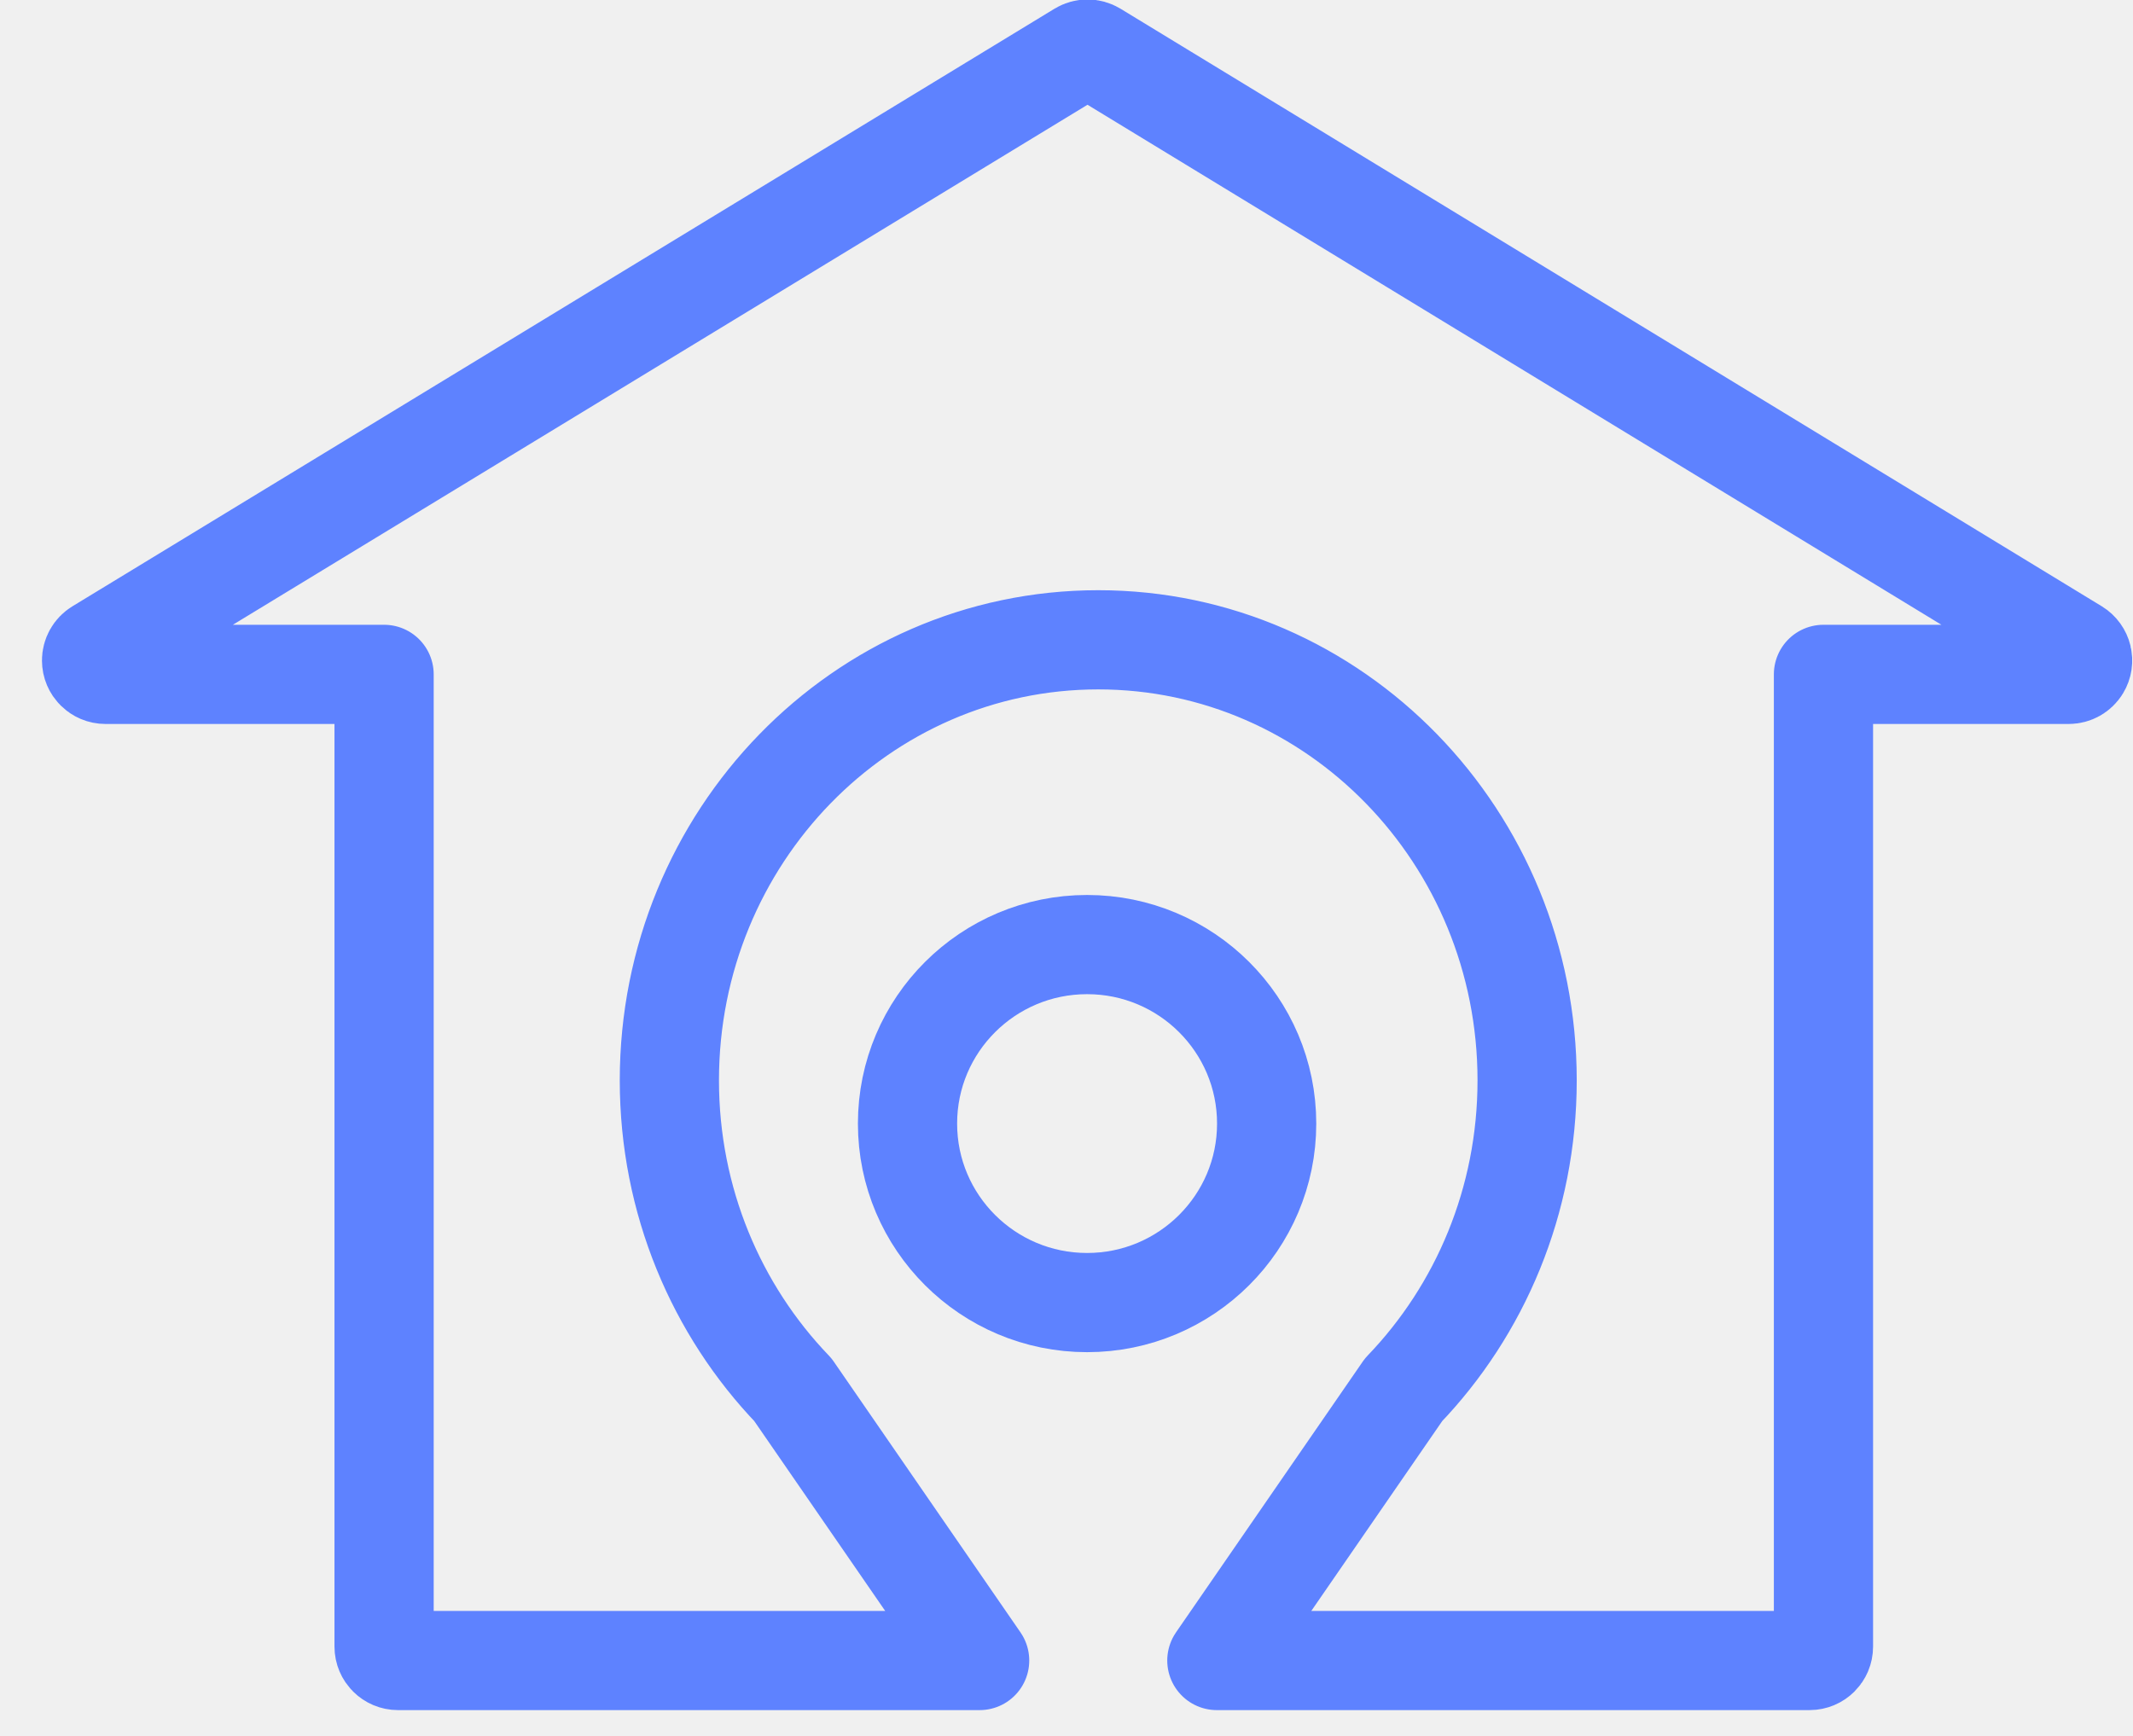
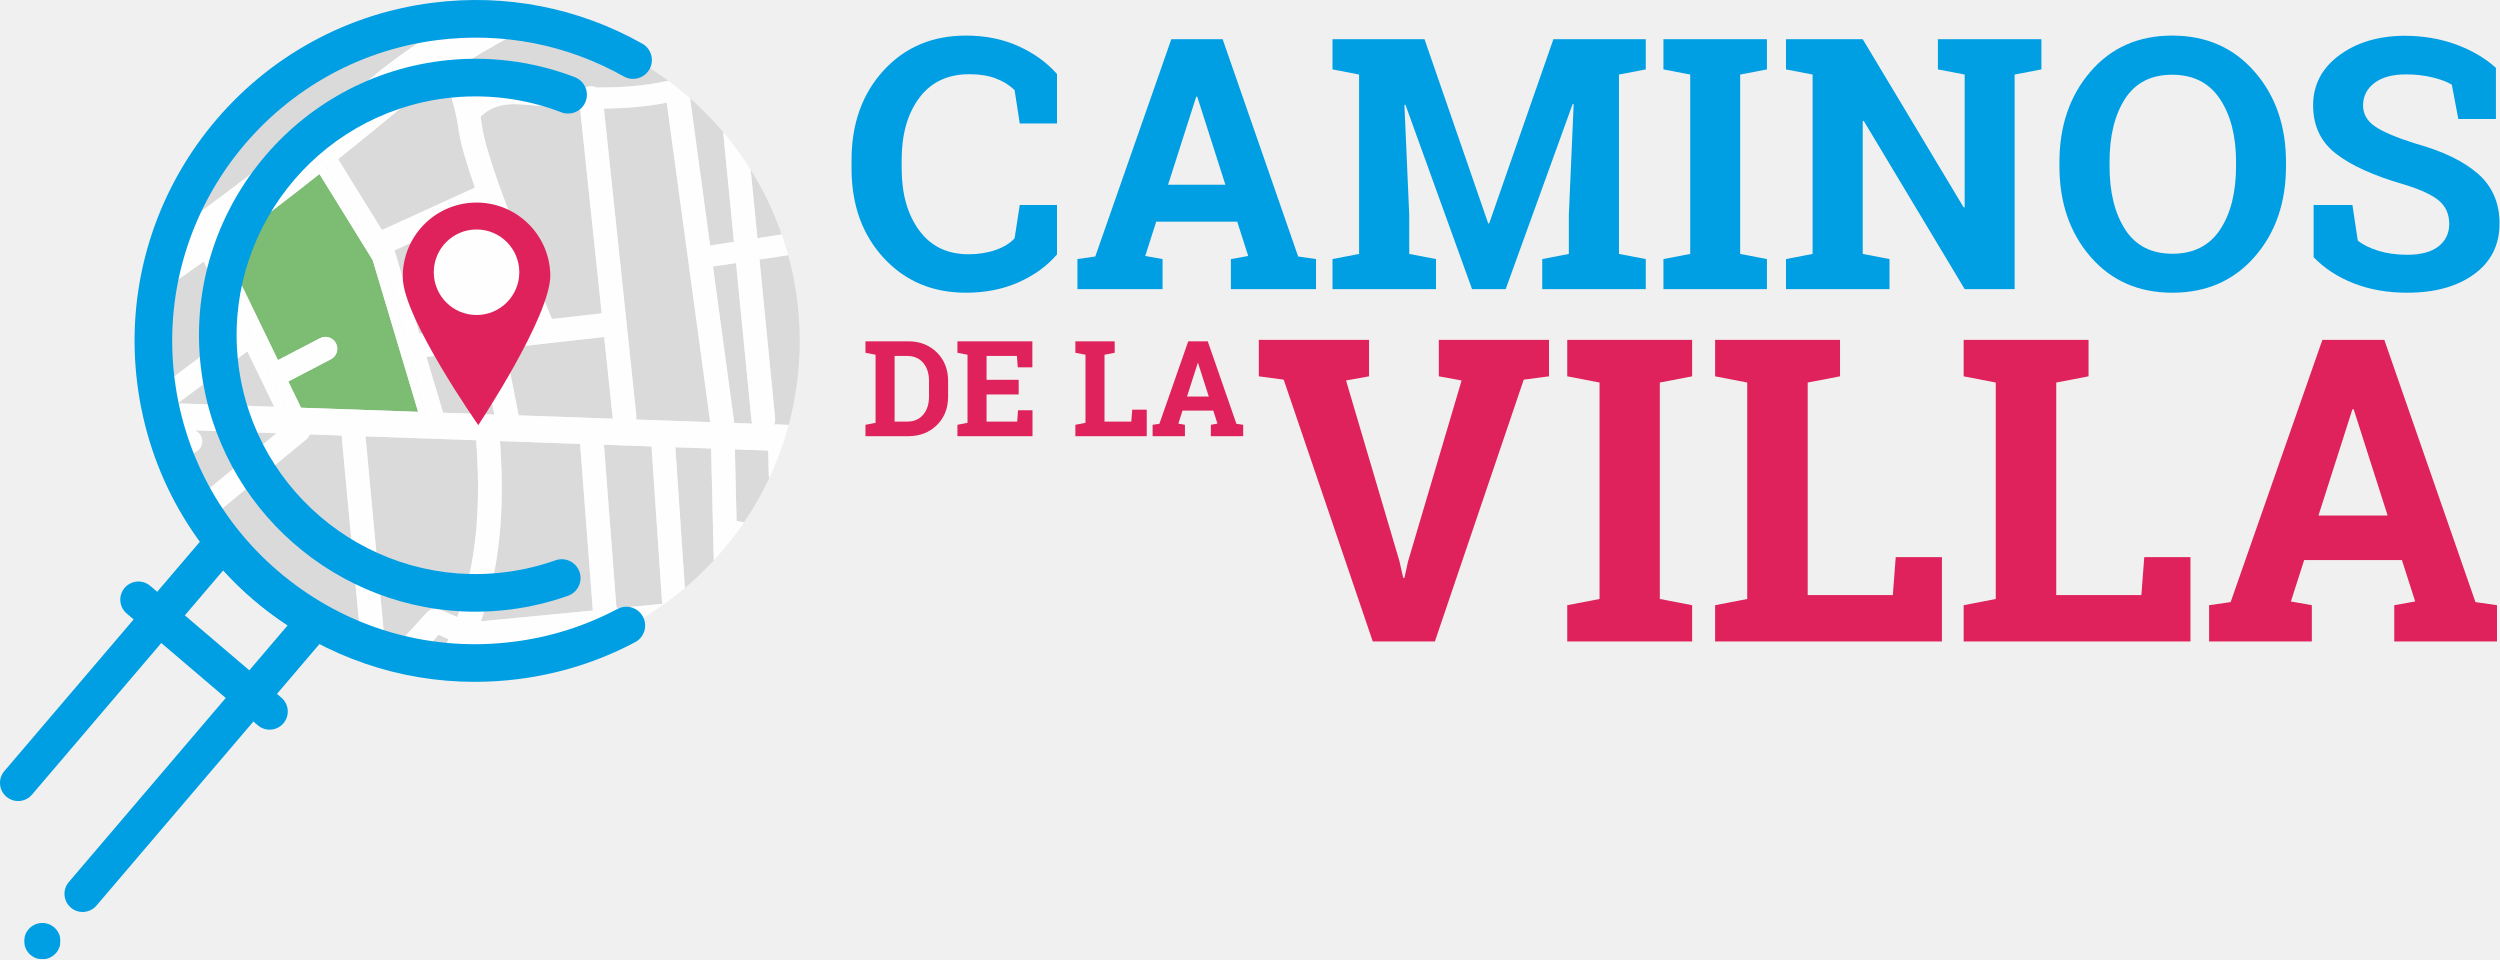
- <svg xmlns="http://www.w3.org/2000/svg" width="43px" height="35px" viewBox="0 0 43 35" version="1.1">
-   <defs />
-   <g id="logo-copy" stroke="none" stroke-width="1" fill="none" fill-rule="evenodd" transform="translate(-8, -8)">
-     <g id="Group-4" transform="translate(9, 8)" stroke="#5E82FF" stroke-width="2">
-       <path d="M23.531,33.48 L27.295,28.021 C28.835,26.417 29.786,24.214 29.786,21.783 C29.786,16.877 25.915,12.9 21.14,12.9 C16.365,12.9 12.494,16.877 12.494,21.783 C12.494,24.214 13.445,26.417 14.985,28.021 L18.749,33.48 L7.023,33.48 C6.869,33.48 6.743,33.355 6.743,33.2 L6.743,13.597 L1.126,13.597 C0.972,13.597 0.846,13.472 0.846,13.317 C0.846,13.22 0.897,13.129 0.981,13.078 L20.778,1.03 C20.868,0.976 20.98,0.976 21.069,1.03 L40.85,13.078 C40.982,13.159 41.024,13.331 40.943,13.463 C40.892,13.546 40.802,13.597 40.704,13.597 L35.76,13.597 L35.76,33.2 C35.76,33.355 35.635,33.48 35.48,33.48 L23.531,33.48 Z" id="Combined-Shape" stroke-linecap="round" stroke-linejoin="round" />
-       <ellipse id="Oval" cx="20.915" cy="22.654" rx="3.62" ry="3.609" />
+ <svg xmlns="http://www.w3.org/2000/svg" xmlns:xlink="http://www.w3.org/1999/xlink" width="907px" height="348px" viewBox="0 0 907 348" version="1.1">
+   <defs>
+     <polygon id="path-1" points="0.77 0.827 13.944 0.827 13.944 14 0.77 14" />
+   </defs>
+   <g id="Artboard-1" stroke="none" stroke-width="1" fill="none" fill-rule="evenodd">
+     <path d="M73.941,94.847 C67.894,99.179 62.221,103.123 56.864,106.744 C56.063,112.277 55.641,117.933 55.641,123.688 C55.641,129.647 56.088,135.501 56.947,141.221 L85.92,119.569 L73.941,94.847 Z" id="Fill-1" fill="#DADADA" />
+     <path d="M172.313,68.073 C169.355,59.567 167.107,52.127 166.497,47.699 C165.218,38.438 162.791,31.96 160.788,27.894 C155.222,31.607 150.128,35.333 145.64,39.047 C137.574,45.72 129.928,51.938 122.667,57.744 L138.571,83.451 L172.313,68.073 Z" id="Fill-3" fill="#DADADA" />
+     <polygon id="Fill-5" fill="#DADADA" points="64.445 146.347 99.496 147.581 89.738 127.446" />
+     <path d="M143.275,91.337 L152.192,121.115 L191.321,116.723 C187.809,108.349 180.893,91.582 175.224,76.191 L143.09,90.837 C143.163,91 143.224,91.166 143.275,91.337" id="Fill-7" fill="#DADADA" />
+     <path d="M177.033,150.311 L179.339,150.393 L174.76,127.231 L154.697,129.482 L160.763,149.738 L176.621,150.297 C176.76,150.297 176.897,150.298 177.033,150.311" id="Fill-9" fill="#DADADA" />
+     <path d="M200.226,115.724 L218.297,113.696 L210.438,39.277 C204.335,39.067 198.804,38.629 194.379,38.276 C191.805,38.071 189.581,37.894 187.812,37.804 C179.652,37.382 175.642,40.93 174.342,42.4 C174.586,43.721 174.812,45.091 175.01,46.524 C176.803,59.509 195.227,103.854 200.226,115.724" id="Fill-11" fill="#DADADA" />
+     <path d="M258.71,192.725 L258,162.719 L245.007,162.261 L248.467,213.32 C252.168,210.196 255.672,206.849 258.96,203.296 L258.715,192.91 C258.712,192.848 258.71,192.787 258.71,192.725" id="Fill-13" fill="#DADADA" />
+     <path d="M278.706,163.448 L266.604,163.022 L267.221,189.05 L269.938,189.497 C273.386,184.423 276.441,179.061 279.071,173.46 C278.989,173.183 278.929,172.896 278.922,172.593 L278.706,163.448 Z" id="Fill-15" fill="#DADADA" />
+     <path d="M219.091,39.388 L230.845,150.67 C230.901,151.2 230.859,151.716 230.732,152.202 L257.669,153.151 L241.896,37.224 C234.379,38.749 226.52,39.311 219.091,39.388" id="Fill-17" fill="#DADADA" />
+     <path d="M272.659,152.63 L267.037,95.425 L258.661,96.689 L266.336,153.094 C266.354,153.213 266.367,153.335 266.376,153.458 L272.918,153.688 C272.794,153.352 272.696,153.003 272.659,152.63" id="Fill-19" fill="#DADADA" />
+     <path d="M181.394,160.02 C183.74,191.976 179.318,211.672 174.468,225.411 L215.085,221.501 L210.463,161.044 L181.394,160.02 Z" id="Fill-21" fill="#DADADA" />
+     <path d="M222.298,151.574 L219.199,122.243 L198.059,124.616 C198.017,124.621 197.975,124.626 197.932,124.631 L183.33,126.269 L188.16,150.704 L222.366,151.908 C222.346,151.796 222.311,151.689 222.298,151.574" id="Fill-23" fill="#DADADA" />
+     <path d="M219.106,161.349 L223.582,219.882 C223.733,220.121 223.862,220.377 223.964,220.648 L240.245,219.08 L236.373,161.957 L219.106,161.349 Z" id="Fill-25" fill="#DADADA" />
+     <path d="M170.982,234.381 C170.582,235.343 170.189,236.272 169.808,237.173 C169.267,238.451 168.752,239.675 168.279,240.839 C169.809,240.898 171.345,240.937 172.89,240.937 C188.419,240.937 203.238,237.911 216.801,232.429 L216.522,229.998 L170.982,234.381 Z" id="Fill-27" fill="#DADADA" />
+     <path d="M161.892,233.826 C162.16,233.192 162.434,232.545 162.712,231.879 L159.117,230.303 L151.259,238.938 C153.921,239.434 156.616,239.839 159.338,240.153 C159.43,239.889 159.517,239.621 159.616,239.367 C160.288,237.621 161.067,235.777 161.892,233.826" id="Fill-29" fill="#DADADA" />
+     <path d="M281.212,151.79 C281.288,152.563 281.146,153.306 280.848,153.967 L286.132,154.154 C288.739,144.437 290.139,134.227 290.139,123.688 C290.139,112.913 288.677,102.481 285.956,92.57 L275.546,94.141 L281.212,151.79 Z" id="Fill-31" fill="#DADADA" />
+     <path d="M172.37,34.122 C175.701,31.887 180.839,29.796 188.203,30.174 C190.082,30.27 192.353,30.451 194.987,30.661 C199.752,31.04 205.864,31.525 212.556,31.696 C212.977,31.497 213.429,31.348 213.916,31.296 C214.784,31.205 215.618,31.382 216.339,31.756 C224.843,31.804 234.016,31.243 242.434,29.289 C228.425,18.952 212.036,11.658 194.236,8.384 C184.95,13.239 176.113,18.202 168.06,23.212 C169.458,25.919 171.012,29.534 172.37,34.122" id="Fill-33" fill="#DADADA" />
+     <path d="M135.901,27.274 C142.797,21.57 150.952,15.873 159.962,10.259 L158.256,7.346 C117.6,12.409 83.412,38.287 66.677,73.98 C67.454,76.127 68.1,78.089 68.629,79.836 C87.184,66.401 109.194,49.369 135.901,27.274" id="Fill-35" fill="#DADADA" />
+     <path d="M266.283,87.749 L262.369,47.929 C258.669,43.562 254.655,39.471 250.361,35.687 L257.628,89.09 L266.283,87.749 Z" id="Fill-37" fill="#DADADA" />
+     <path d="M283.62,85.064 C280.726,76.772 276.93,68.905 272.346,61.58 L274.788,86.431 L283.62,85.064 Z" id="Fill-39" fill="#DADADA" />
+     <path d="M70.552,156.117 C71.423,156.44 72.202,157.029 72.726,157.882 C73.966,159.906 73.332,162.551 71.309,163.792 L64.339,168.066 C66.224,172.671 68.391,177.129 70.823,181.419 L100.321,157.165 L70.552,156.117 Z" id="Fill-41" fill="#DADADA" />
+     <path d="M144.771,233.298 L154.837,222.235 C156.078,220.871 158.052,220.449 159.742,221.193 L165.875,223.882 C170.663,210.714 175.207,191.616 172.751,159.716 L132.603,158.302 L139.871,236.215 C141.174,236.597 142.484,236.962 143.805,237.299 C143.442,235.934 143.75,234.421 144.771,233.298" id="Fill-43" fill="#DADADA" />
+     <path d="M112.409,157.591 C112.151,158.282 111.724,158.915 111.124,159.409 L75.376,188.802 C88.763,208.813 108.147,224.468 130.958,233.207 L123.942,157.997 L112.409,157.591 Z" id="Fill-45" fill="#DADADA" />
+     <path d="M67.854,156.022 L60.079,155.748 C60.467,157.121 60.889,158.48 61.327,159.832 L66.817,156.465 C67.148,156.262 67.499,156.127 67.854,156.022" id="Fill-47" fill="#DADADA" />
+     <path d="M115.893,63.129 C103.078,73.256 91.517,82.043 81.01,89.726 L100.844,130.655 L116.09,122.708 C118.194,121.613 120.789,122.428 121.887,124.532 C122.984,126.637 122.167,129.233 120.063,130.33 L104.593,138.392 L109.212,147.923 L151.696,149.419 L145.01,127.092 C144.996,127.046 144.982,127 144.969,126.953 L135.205,94.347 L115.893,63.129 Z" id="Fill-49" fill="#7DBC73" />
+     <path d="M266.335,153.095 L258.66,96.689 L267.036,95.426 L272.658,152.631 C272.695,153.004 272.793,153.352 272.917,153.688 L266.375,153.458 C266.366,153.335 266.354,153.214 266.335,153.095 Z M230.731,152.203 C230.858,151.717 230.9,151.2 230.845,150.671 L219.091,39.388 C226.52,39.312 234.379,38.75 241.896,37.225 L257.669,153.152 L230.731,152.203 Z M223.964,220.648 C223.861,220.377 223.732,220.121 223.581,219.882 L219.106,161.349 L236.372,161.957 L240.244,219.08 L223.964,220.648 Z M188.16,150.704 L183.33,126.269 L197.932,124.631 C197.975,124.626 198.017,124.621 198.059,124.616 L219.199,122.243 L222.298,151.574 C222.311,151.689 222.346,151.796 222.366,151.908 L188.16,150.704 Z M174.468,225.412 C179.317,211.672 183.739,191.977 181.394,160.021 L210.463,161.045 L215.085,221.502 L174.468,225.412 Z M160.763,149.739 L154.696,129.482 L174.759,127.231 L179.338,150.393 L177.032,150.312 C176.897,150.299 176.759,150.297 176.62,150.297 L160.763,149.739 Z M105.735,152.732 L74.085,85.292 L116.928,57.981 L141.117,101.125 L155.268,152.732 L105.735,152.732 Z M64.444,146.347 L89.737,127.446 L99.495,147.581 L64.444,146.347 Z M145.64,39.047 C150.128,35.334 155.222,31.608 160.787,27.894 C162.79,31.96 165.218,38.438 166.496,47.7 C167.106,52.128 169.355,59.567 172.313,68.074 L138.57,83.451 L122.667,57.745 C129.928,51.938 137.573,45.721 145.64,39.047 Z M175.224,76.191 C180.893,91.582 187.809,108.349 191.32,116.723 L152.191,121.115 L143.274,91.337 C143.224,91.166 143.162,91 143.09,90.837 L175.224,76.191 Z M187.812,37.804 C189.581,37.894 191.805,38.071 194.379,38.277 C198.804,38.629 204.335,39.068 210.438,39.278 L218.297,113.696 L200.226,115.724 C195.227,103.854 176.803,59.51 175.01,46.524 C174.812,45.092 174.586,43.721 174.342,42.4 C175.642,40.93 179.651,37.382 187.812,37.804 Z M267.221,189.05 L266.605,163.022 L278.706,163.448 L278.922,172.593 C278.929,172.896 278.989,173.183 279.071,173.46 C281.965,167.299 284.337,160.845 286.132,154.154 L280.848,153.968 C281.146,153.306 281.288,152.564 281.212,151.79 L275.546,94.141 L285.956,92.571 C285.259,90.033 284.479,87.53 283.619,85.065 L274.788,86.432 L272.346,61.581 C269.346,56.786 266.01,52.225 262.368,47.929 L266.282,87.749 L257.627,89.09 L250.36,35.688 C247.814,33.444 245.17,31.309 242.434,29.29 C234.015,31.243 224.842,31.804 216.338,31.756 C215.617,31.383 214.783,31.205 213.915,31.297 C213.429,31.348 212.978,31.497 212.556,31.697 C205.864,31.526 199.752,31.041 194.986,30.661 C192.354,30.451 190.081,30.27 188.203,30.174 C180.839,29.797 175.7,31.887 172.37,34.122 C171.011,29.534 169.458,25.919 168.06,23.212 C176.112,18.202 184.949,13.239 194.235,8.384 C187.314,7.111 180.18,6.439 172.89,6.439 C167.934,6.439 163.05,6.75 158.256,7.347 L159.961,10.26 C150.951,15.874 142.796,21.571 135.9,27.275 C109.193,49.37 87.184,66.402 68.628,79.837 C68.1,78.09 67.453,76.128 66.677,73.981 C65.71,76.045 64.797,78.139 63.948,80.267 L69.855,90.987 L58.883,96.224 C58.055,99.674 57.379,103.183 56.863,106.744 C62.221,103.123 67.894,99.179 73.94,94.847 L85.92,119.569 L56.946,141.221 C57.689,146.171 58.737,151.021 60.078,155.748 L67.854,156.022 C67.498,156.127 67.148,156.262 66.816,156.466 L61.326,159.832 C62.231,162.624 63.236,165.37 64.339,168.067 L71.309,163.792 C73.332,162.552 73.966,159.906 72.726,157.883 C72.202,157.029 71.423,156.44 70.552,156.117 L100.32,157.166 L70.822,181.419 C72.251,183.94 73.769,186.403 75.375,188.803 L111.123,159.409 C111.724,158.916 112.151,158.282 112.409,157.592 L123.942,157.998 L130.958,233.208 C133.875,234.325 136.847,235.33 139.87,236.216 L132.603,158.303 L172.751,159.717 C175.206,191.616 170.662,210.714 165.874,223.882 L159.741,221.193 C158.052,220.449 156.077,220.871 154.837,222.235 L144.771,233.298 C143.749,234.421 143.441,235.934 143.805,237.299 C146.259,237.926 148.746,238.469 151.259,238.938 L159.116,230.303 L162.712,231.88 C162.434,232.545 162.159,233.193 161.892,233.826 C161.066,235.777 160.287,237.621 159.615,239.367 C159.517,239.622 159.43,239.89 159.338,240.153 C162.286,240.492 165.268,240.722 168.278,240.839 C168.751,239.676 169.267,238.451 169.808,237.173 C170.189,236.272 170.581,235.344 170.981,234.381 L216.522,229.998 L216.801,232.429 C228.393,227.743 239.063,221.259 248.467,213.321 L245.007,162.261 L258,162.719 L258.71,192.725 C258.71,192.787 258.712,192.848 258.715,192.91 L258.96,203.297 C262.951,198.984 266.625,194.373 269.939,189.497 L267.221,189.05 Z" id="Fill-51" fill="#FEFEFE" />
+     <path d="M145.01,127.093 L151.696,149.42 L109.212,147.924 L104.593,138.393 L120.063,130.33 C122.167,129.233 122.984,126.638 121.887,124.533 C120.789,122.428 118.194,121.614 116.09,122.709 L100.844,130.656 L81.01,89.727 C91.517,82.044 103.077,73.257 115.893,63.13 L135.204,94.347 L144.969,126.953 C144.982,127.001 144.995,127.047 145.01,127.093 Z M116.928,57.981 L74.085,85.292 L105.736,152.732 L155.268,152.732 L141.117,101.125 L116.928,57.981 Z" id="Fill-53" fill="#FEFEFE" />
+     <path d="M62.163,89.178 L64.037,88.807 C64.285,90.063 64.367,90.731 64.371,90.759 L62.474,90.986 C62.474,90.98 62.395,90.352 62.163,89.178 Z M63.949,80.266 C63.528,81.321 63.118,82.382 62.727,83.451 C62.941,84.211 63.139,84.936 63.303,85.581 L61.849,85.95 C60.706,89.308 59.721,92.737 58.883,96.224 L69.855,90.986 L63.949,80.266 Z" id="Fill-55" fill="#FEFEFE" />
+     <path d="M64.037,88.807 L62.163,89.178 C62.395,90.352 62.474,90.98 62.474,90.986 L64.371,90.759 C64.367,90.731 64.285,90.063 64.037,88.807" id="Fill-57" fill="#FEFEFE" />
+     <path d="M63.303,85.582 C63.139,84.936 62.942,84.212 62.728,83.451 C62.425,84.281 62.132,85.114 61.848,85.951 L63.303,85.582 Z" id="Fill-59" fill="#FEFEFE" />
+     <path d="M199.651,99.624 C200.001,114.403 173.525,154.234 173.525,154.234 C173.525,154.234 146.483,115.668 146.133,100.888 C145.784,86.109 157.48,73.847 172.259,73.498 C187.041,73.147 199.301,84.844 199.651,99.624" id="Fill-61" fill="#DF225B" />
+     <path d="M157.373,98.767 C157.373,90.198 164.32,83.251 172.89,83.251 C181.459,83.251 188.405,90.198 188.405,98.767 C188.405,107.336 181.459,114.283 172.89,114.283 C164.32,114.283 157.373,107.336 157.373,98.767" id="Fill-63" fill="#FEFEFE" />
+     <path d="M383.481,44.795 L369.967,44.795 L368.099,32.714 C366.314,30.929 364.061,29.518 361.343,28.479 C358.624,27.441 355.416,26.922 351.721,26.922 C343.834,26.922 337.761,29.787 333.506,35.516 C329.251,41.245 327.124,48.718 327.124,57.935 L327.124,61.11 C327.124,70.327 329.241,77.821 333.475,83.591 C337.71,89.362 343.688,92.247 351.411,92.247 C354.98,92.247 358.25,91.729 361.218,90.691 C364.186,89.653 366.48,88.242 368.099,86.456 L369.967,74.375 L383.481,74.375 L383.481,92.31 C379.828,96.544 375.168,99.918 369.501,102.429 C363.834,104.941 357.492,106.196 350.476,106.196 C338.311,106.196 328.347,101.983 320.585,93.555 C312.821,85.128 308.939,74.313 308.939,61.11 L308.939,58.059 C308.939,44.899 312.8,34.084 320.522,25.615 C328.244,17.146 338.228,12.911 350.476,12.911 C357.492,12.911 363.823,14.188 369.469,16.74 C375.115,19.294 379.786,22.667 383.481,26.86 L383.481,44.795 Z" id="Fill-65" fill="#009EE2" />
+     <path d="M423.772,67.026 L444.572,67.026 L434.359,35.08 L433.985,35.08 L423.772,67.026 Z M390.891,93.991 L397.368,93.057 L424.956,14.218 L443.576,14.218 L470.975,93.057 L477.452,93.991 L477.452,104.889 L446.564,104.889 L446.564,93.991 L452.854,92.87 L448.869,80.415 L419.475,80.415 L415.49,92.87 L421.779,93.991 L421.779,104.889 L390.891,104.889 L390.891,93.991 Z" id="Fill-67" fill="#009EE2" />
+     <polygon id="Fill-69" fill="#009EE2" points="570.925 37.82 570.551 37.758 546.265 104.889 534.059 104.889 509.897 38.007 509.523 38.07 511.266 77.862 511.266 92.123 520.981 93.991 520.981 104.889 483.43 104.889 483.43 93.991 493.082 92.123 493.082 27.047 483.43 25.179 483.43 14.218 493.082 14.218 516.809 14.218 539.912 81.038 540.285 81.038 563.576 14.218 597.079 14.218 597.079 25.179 587.364 27.047 587.364 92.123 597.079 93.991 597.079 104.889 559.529 104.889 559.529 93.991 569.181 92.123 569.181 77.862" />
+     <polygon id="Fill-71" fill="#009EE2" points="603.495 25.179 603.495 14.219 641.045 14.219 641.045 25.179 631.331 27.047 631.331 92.123 641.045 93.992 641.045 104.889 603.495 104.889 603.495 93.992 613.21 92.123 613.21 27.047" />
+     <polygon id="Fill-73" fill="#009EE2" points="740.62 14.218 740.62 25.178 730.907 27.046 730.907 104.889 712.784 104.889 676.168 43.861 675.794 43.923 675.794 92.122 685.509 93.991 685.509 104.889 647.957 104.889 647.957 93.991 657.61 92.122 657.61 27.046 647.957 25.178 647.957 14.218 657.61 14.218 675.794 14.218 712.41 75.246 712.784 75.184 712.784 27.046 703.069 25.178 703.069 14.218 730.907 14.218" />
+     <path d="M811.24,58.744 C811.24,49.362 809.288,41.744 805.386,35.89 C801.483,30.036 795.712,27.109 788.074,27.109 C780.434,27.109 774.737,30.015 770.979,35.827 C767.221,41.64 765.344,49.278 765.344,58.744 L765.344,60.239 C765.344,69.788 767.243,77.478 771.042,83.311 C774.841,89.144 780.539,92.06 788.136,92.06 C795.816,92.06 801.588,89.144 805.448,83.311 C809.309,77.478 811.24,69.788 811.24,60.239 L811.24,58.744 Z M829.361,60.239 C829.361,73.524 825.562,84.505 817.966,93.182 C810.368,101.859 800.425,106.196 788.136,106.196 C775.888,106.196 765.998,101.859 758.463,93.182 C750.927,84.505 747.16,73.524 747.16,60.239 L747.16,58.869 C747.16,45.666 750.917,34.706 758.431,25.988 C765.945,17.269 775.826,12.911 788.074,12.911 C800.362,12.911 810.315,17.269 817.934,25.988 C825.552,34.706 829.361,45.666 829.361,58.869 L829.361,60.239 Z" id="Fill-75" fill="#009EE2" />
+     <path d="M905.522,43.175 L891.884,43.175 L889.517,30.721 C887.939,29.724 885.635,28.853 882.605,28.105 C879.574,27.358 876.356,26.984 872.953,26.984 C867.971,26.984 864.12,28.033 861.401,30.129 C858.681,32.226 857.322,34.935 857.322,38.256 C857.322,41.328 858.744,43.851 861.587,45.822 C864.431,47.794 869.341,49.881 876.315,52.081 C886.32,54.863 893.908,58.537 899.077,63.103 C904.246,67.671 906.83,73.669 906.83,81.1 C906.83,88.864 903.756,94.987 897.613,99.471 C891.468,103.954 883.373,106.196 873.327,106.196 C866.143,106.196 859.657,105.054 853.866,102.771 C848.074,100.488 843.248,97.333 839.387,93.305 L839.387,74.375 L853.461,74.375 L855.391,87.265 C857.217,88.76 859.698,89.995 862.833,90.97 C865.967,91.946 869.465,92.434 873.327,92.434 C878.308,92.434 882.096,91.417 884.691,89.383 C887.286,87.349 888.584,84.629 888.584,81.225 C888.584,77.738 887.347,74.935 884.878,72.818 C882.408,70.7 878.08,68.707 871.894,66.84 C861.141,63.726 853.003,60.031 847.483,55.755 C841.96,51.479 839.201,45.625 839.201,38.194 C839.201,30.845 842.314,24.836 848.542,20.165 C854.769,15.495 862.594,13.097 872.018,12.972 C878.994,12.972 885.345,14.031 891.075,16.149 C896.803,18.266 901.619,21.09 905.522,24.618 L905.522,43.175 Z" id="Fill-77" fill="#009EE2" />
+     <path d="M324.559,129.144 L324.559,152.954 L329.121,152.954 C331.596,152.954 333.536,152.119 334.939,150.447 C336.341,148.778 337.043,146.594 337.043,143.899 L337.043,138.153 C337.043,135.489 336.341,133.321 334.939,131.65 C333.536,129.981 331.596,129.144 329.121,129.144 L324.559,129.144 Z M329.477,123.825 C333.685,123.825 337.153,125.168 339.88,127.856 C342.607,130.543 343.97,133.992 343.97,138.201 L343.97,143.899 C343.97,148.124 342.607,151.571 339.88,154.243 C337.153,156.915 333.685,158.25 329.477,158.25 L313.99,158.25 L313.99,154.113 L317.655,153.404 L317.655,128.696 L313.99,127.987 L313.99,123.825 L317.655,123.825 L329.477,123.825 Z" id="Fill-79" fill="#DF225B" />
+     <polygon id="Fill-81" fill="#DF225B" points="369.577 143.118 357.921 143.118 357.921 152.954 369.033 152.954 369.341 148.84 374.589 148.84 374.589 158.25 347.351 158.25 347.351 154.113 351.015 153.403 351.015 128.695 347.351 127.986 347.351 123.825 351.015 123.825 374.543 123.825 374.543 133.259 369.245 133.259 368.938 129.144 357.921 129.144 357.921 137.798 369.577 137.798" />
+     <polygon id="Fill-83" fill="#DF225B" points="390.148 158.25 390.148 154.112 393.812 153.403 393.812 128.695 390.148 127.986 390.148 123.824 393.812 123.824 400.716 123.824 404.405 123.824 404.405 127.986 400.716 128.695 400.716 152.954 410.434 152.954 410.765 148.627 416.038 148.627 416.038 158.25" />
+     <path d="M430.65,143.875 L438.546,143.875 L434.67,131.746 L434.528,131.746 L430.65,143.875 Z M418.166,154.113 L420.625,153.758 L431.099,123.825 L438.169,123.825 L448.572,153.758 L451.031,154.113 L451.031,158.25 L439.303,158.25 L439.303,154.113 L441.692,153.687 L440.178,148.958 L429.018,148.958 L427.505,153.687 L429.893,154.113 L429.893,158.25 L418.166,158.25 L418.166,154.113 Z" id="Fill-85" fill="#DF225B" />
+     <polygon id="Fill-87" fill="#DF225B" points="496.683 136.532 488.342 138.035 507.729 203.634 509.081 209.646 509.533 209.646 510.81 203.784 530.272 138.035 522.006 136.532 522.006 123.307 561.982 123.307 561.982 136.532 552.815 137.734 520.579 232.714 498.036 232.714 465.724 137.734 456.707 136.532 456.707 123.307 496.683 123.307" />
+     <polygon id="Fill-89" fill="#DF225B" points="568.595 136.532 568.595 123.307 613.906 123.307 613.906 136.532 602.183 138.786 602.183 217.31 613.906 219.564 613.906 232.714 568.595 232.714 568.595 219.564 580.317 217.31 580.317 138.786" />
+     <polygon id="Fill-91" fill="#DF225B" points="622.246 232.714 622.246 219.564 633.893 217.31 633.893 138.786 622.246 136.532 622.246 123.307 633.893 123.307 655.836 123.307 667.558 123.307 667.558 136.532 655.836 138.786 655.836 215.882 686.718 215.882 687.769 202.131 704.528 202.131 704.528 232.714" />
+     <polygon id="Fill-93" fill="#DF225B" points="712.417 232.714 712.417 219.564 724.063 217.31 724.063 138.786 712.417 136.532 712.417 123.307 724.063 123.307 746.006 123.307 757.728 123.307 757.728 136.532 746.006 138.786 746.006 215.882 776.889 215.882 777.94 202.131 794.698 202.131 794.698 232.714" />
+     <path d="M841.136,187.027 L866.234,187.027 L853.91,148.479 L853.459,148.479 L841.136,187.027 Z M801.461,219.564 L809.276,218.437 L842.564,123.306 L865.032,123.306 L898.094,218.437 L905.908,219.564 L905.908,232.714 L868.638,232.714 L868.638,219.564 L876.228,218.211 L871.418,203.183 L835.951,203.183 L831.142,218.211 L838.732,219.564 L838.732,232.714 L801.461,232.714 L801.461,219.564 Z" id="Fill-95" fill="#DF225B" />
+     <g id="Group-99" transform="translate(8, 334.023)">
+       <mask id="mask-2" fill="white">
+         <use xlink:href="#path-1" />
+       </mask>
+       <g id="Clip-98" />
+       <path d="M12.37,11.686 C13.492,10.368 14.06,8.618 13.924,6.891 C13.786,5.164 12.948,3.525 11.63,2.401 C10.31,1.277 8.56,0.709 6.835,0.847 C5.099,0.985 3.47,1.822 2.345,3.14 C1.214,4.459 0.652,6.209 0.79,7.936 C0.928,9.663 1.76,11.302 3.084,12.425 C4.402,13.549 6.146,14.118 7.88,13.98 C9.605,13.842 11.245,13.005 12.37,11.686" id="Fill-97" fill="#009EE2" mask="url(#mask-2)" />
    </g>
+     <path d="M67.059,223.254 L80.974,206.931 C84.385,210.689 88.071,214.271 92.034,217.649 C95.955,220.993 100.082,224.067 104.376,226.861 L90.451,243.196 L67.059,223.254 Z M91.929,261.77 L93.543,263.146 C96.312,265.505 100.47,265.175 102.83,262.406 C105.19,259.638 104.859,255.48 102.091,253.119 L100.477,251.743 L116.007,233.526 L72.545,196.509 L57.033,214.706 L54.504,212.55 C51.736,210.19 47.578,210.521 45.217,213.289 C44.038,214.673 43.53,216.405 43.663,218.086 C43.797,219.766 44.573,221.396 45.956,222.575 L48.485,224.731 L1.575,279.756 C0.395,281.141 -0.113,282.872 0.021,284.552 C0.155,286.233 0.93,287.863 2.314,289.043 C5.082,291.403 9.241,291.072 11.601,288.303 L58.511,233.278 L81.904,253.22 L24.97,320.002 C23.79,321.386 23.283,323.117 23.416,324.798 C23.55,326.478 24.326,328.108 25.709,329.288 C28.478,331.648 32.636,331.317 34.996,328.548 L91.929,261.77 Z" id="Fill-100" fill="#009EE2" />
+     <path d="M172.244,247.374 C144.929,247.374 118.543,238.374 96.624,221.345 C70.538,201.079 53.907,171.869 49.791,139.094 C41.297,71.436 89.43,9.479 157.089,0.986 C183.565,-2.341 209.822,2.796 233.018,15.836 C236.305,17.683 237.471,21.845 235.625,25.13 C233.778,28.416 229.618,29.581 226.331,27.735 C205.701,16.137 182.345,11.572 158.79,14.528 C98.597,22.085 55.778,77.203 63.334,137.393 C66.996,166.55 81.793,192.537 104.999,210.566 C128.204,228.595 157.042,236.51 186.2,232.847 C199.542,231.173 212.272,227.16 224.036,220.919 C227.365,219.153 231.496,220.422 233.263,223.751 C235.03,227.082 233.762,231.213 230.431,232.978 C217.2,239.996 202.889,244.508 187.899,246.391 C182.666,247.048 177.435,247.374 172.244,247.374" id="Fill-102" fill="#009EE2" />
+     <path d="M172.422,221.923 C122.637,221.923 79.337,184.766 72.978,134.113 C66.088,79.239 105.126,28.991 160,22.102 C176.425,20.038 193.215,22.083 208.56,28.01 C212.076,29.368 213.825,33.319 212.467,36.835 C211.11,40.352 207.158,42.101 203.642,40.742 C190.395,35.626 175.892,33.864 161.7,35.645 C114.294,41.597 80.568,85.006 86.521,132.413 C92.473,179.819 135.88,213.539 183.288,207.592 C189.52,206.81 195.653,205.36 201.519,203.282 C205.071,202.025 208.972,203.885 210.23,207.437 C211.488,210.99 209.628,214.89 206.075,216.149 C199.286,218.553 192.193,220.231 184.988,221.135 C180.769,221.665 176.57,221.923 172.422,221.923" id="Fill-104" fill="#009EE2" />
  </g>
</svg>
